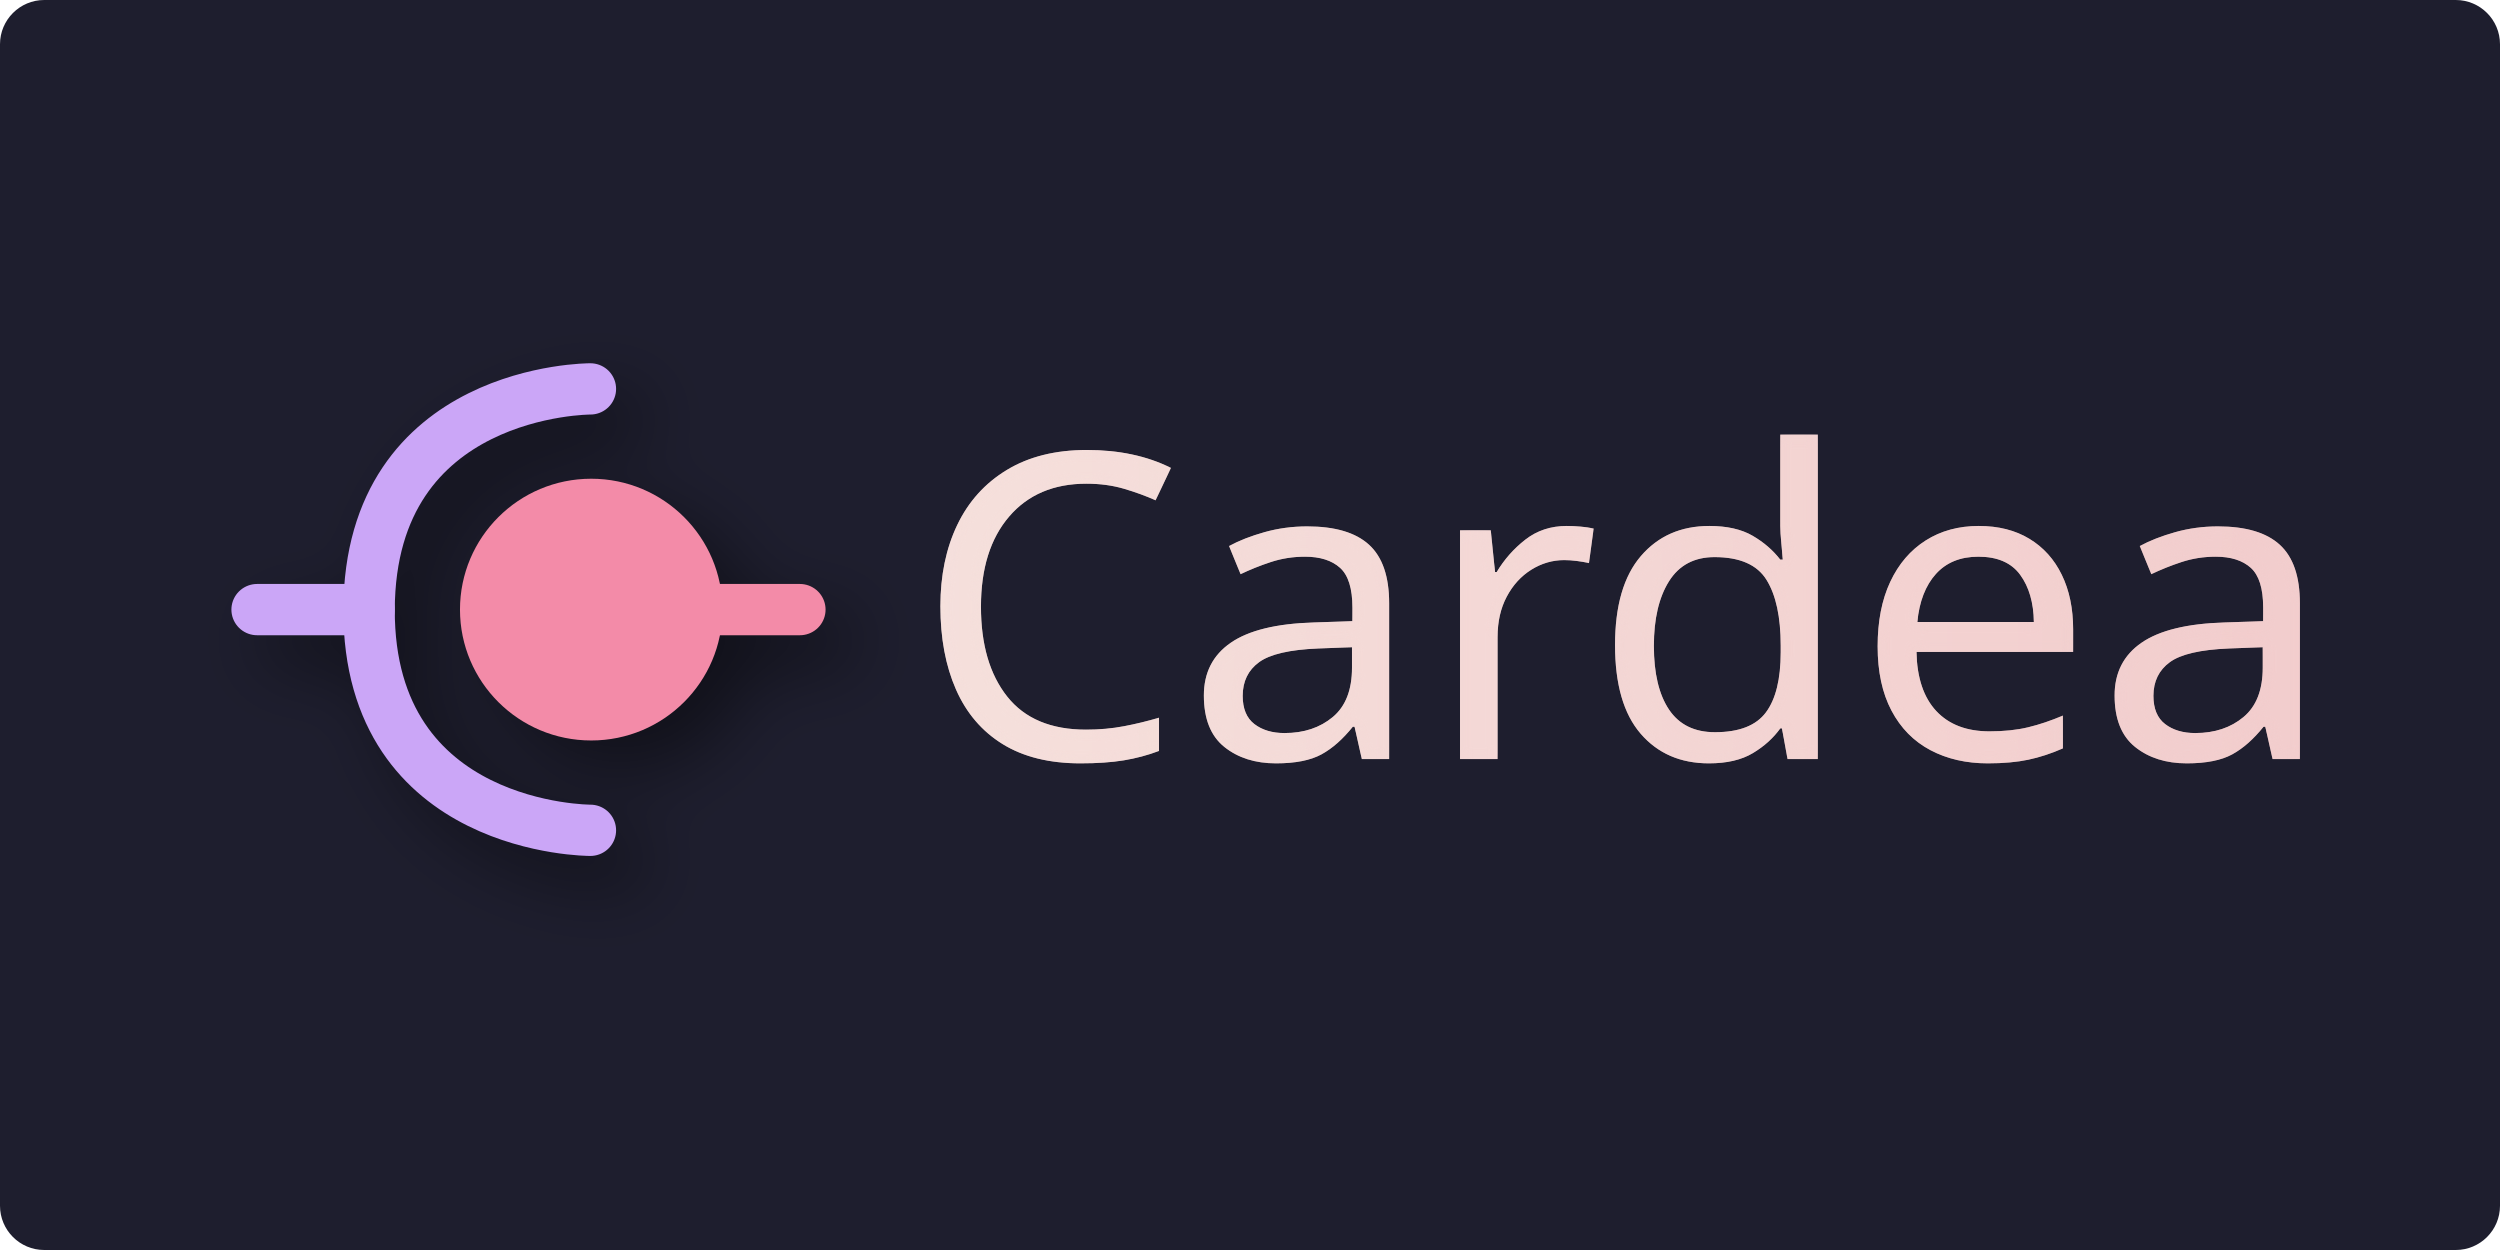
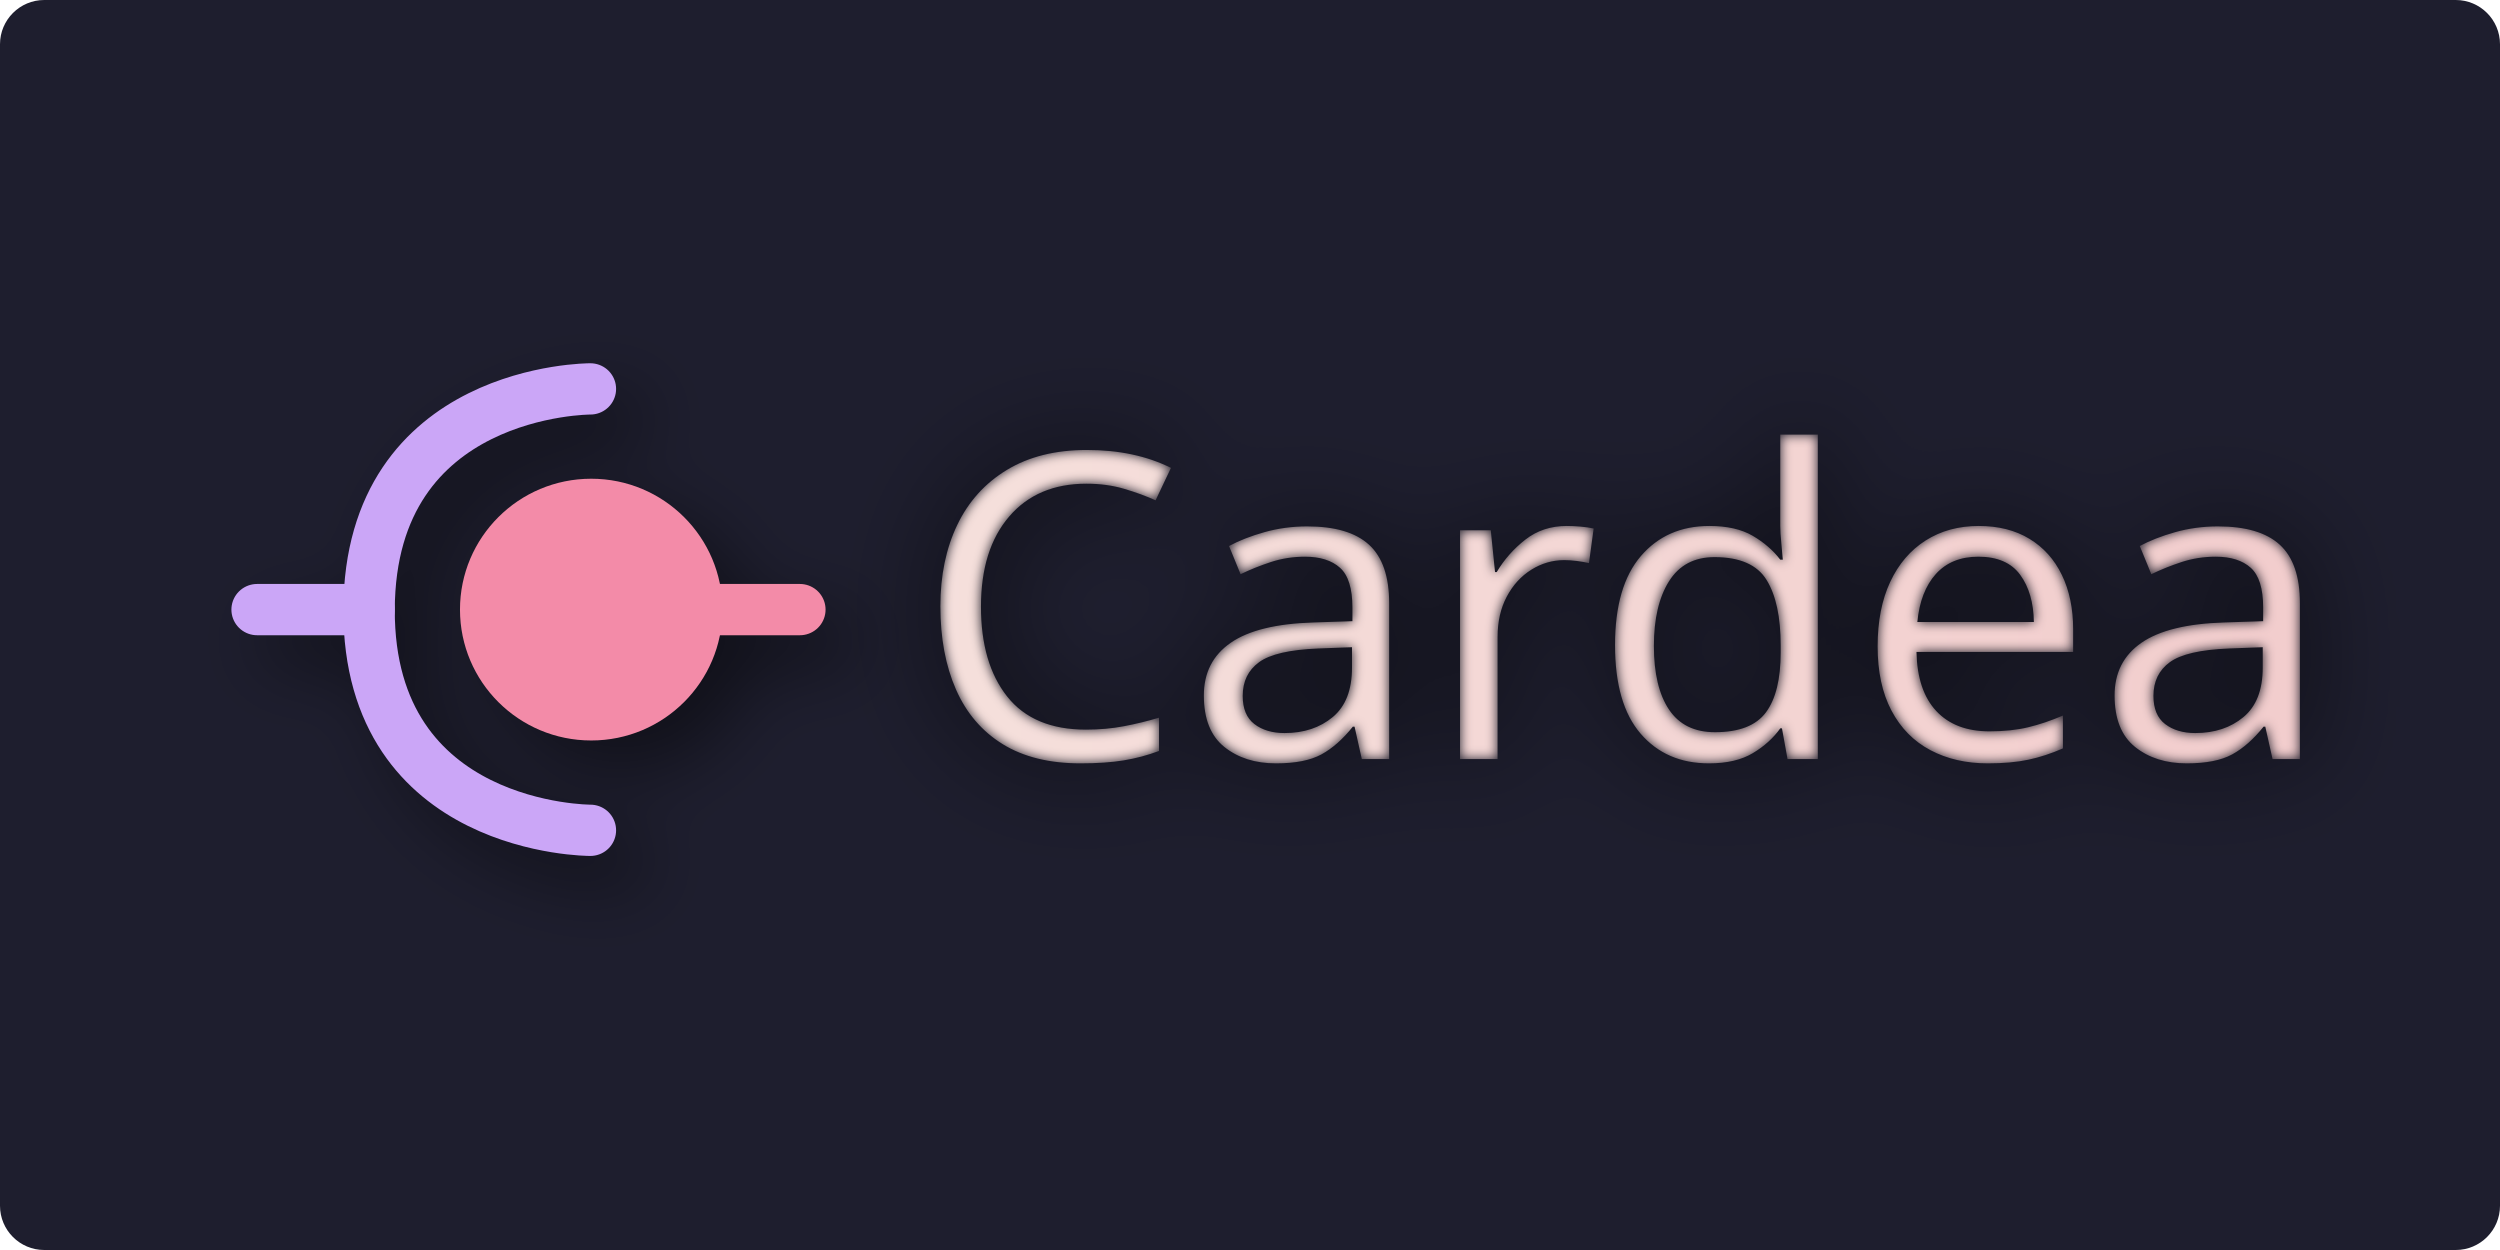
<svg xmlns="http://www.w3.org/2000/svg" xmlns:xlink="http://www.w3.org/1999/xlink" width="1280mm" height="640mm" viewBox="0 0 1280 640" version="1.1" id="svg1" xml:space="preserve">
  <defs id="defs1">
    <linearGradient id="linearGradient2">
      <stop style="stop-color:#f5e0dc;stop-opacity:1;" offset="0" id="stop3" />
      <stop style="stop-color:#f2cdcd;stop-opacity:1;" offset="1" id="stop4" />
    </linearGradient>
    <linearGradient id="linearGradient23">
      <stop style="stop-color:#94e2d5;stop-opacity:1;" offset="0" id="stop23" />
      <stop style="stop-color:#89dceb;stop-opacity:1;" offset="1" id="stop24" />
    </linearGradient>
    <linearGradient id="linearGradient21">
      <stop style="stop-color:#89dceb;stop-opacity:1;" offset="0" id="stop21" />
      <stop style="stop-color:#94e2d5;stop-opacity:1;" offset="1" id="stop22" />
    </linearGradient>
    <linearGradient id="linearGradient15">
      <stop style="stop-color:#f38ba8;stop-opacity:1;" offset="0" id="stop15" />
      <stop style="stop-color:#eba0ac;stop-opacity:1;" offset="1" id="stop16" />
    </linearGradient>
    <linearGradient id="linearGradient1">
      <stop style="stop-color:#313244;stop-opacity:1;" offset="0" id="stop1" />
      <stop style="stop-color:#1e1e2e;stop-opacity:1;" offset="1" id="stop2" />
    </linearGradient>
    <linearGradient xlink:href="#linearGradient1" id="linearGradient8" x1="-16.426" y1="24.924" x2="221.625" y2="270.341" gradientUnits="userSpaceOnUse" gradientTransform="matrix(0.4025521,0,0,0.4025521,383.5204,83.09283)" />
    <linearGradient xlink:href="#linearGradient15" id="linearGradient14" x1="238.193" y1="148.5" x2="289.192" y2="148.5" gradientUnits="userSpaceOnUse" gradientTransform="matrix(0.4025521,0,0,0.4025521,452.4306,84.02384)" />
    <linearGradient xlink:href="#linearGradient15" id="linearGradient16" x1="269.159" y1="148.5" x2="309.224" y2="148.5" gradientUnits="userSpaceOnUse" gradientTransform="matrix(0.4025521,0,0,0.4025521,452.4306,84.02384)" />
    <linearGradient xlink:href="#linearGradient21" id="linearGradient22" x1="254.057" y1="172.108" x2="229.999" y2="124.892" gradientUnits="userSpaceOnUse" gradientTransform="matrix(0.4025521,0,0,0.4025521,452.4306,84.02384)" />
    <linearGradient xlink:href="#linearGradient23" id="linearGradient24" x1="225.524" y1="148.5" x2="193.78" y2="148.5" gradientUnits="userSpaceOnUse" gradientTransform="matrix(0.4025521,0,0,0.4025521,452.4306,84.02384)" />
    <filter style="color-interpolation-filters:sRGB;" id="filter48" x="-0.202" y="-0.248" width="1.461" height="1.565">
      <feFlood result="flood" in="SourceGraphic" flood-opacity="0.443" flood-color="rgb(0,0,0)" id="feFlood47" />
      <feGaussianBlur result="blur" in="SourceGraphic" stdDeviation="6.792" id="feGaussianBlur47" />
      <feOffset result="offset" in="blur" dx="6" dy="6" id="feOffset47" />
      <feComposite result="comp1" operator="in" in="flood" in2="offset" id="feComposite47" />
      <feComposite result="comp2" operator="atop" in="comp1" in2="comp1" id="feComposite48" />
    </filter>
    <filter style="color-interpolation-filters:sRGB;" id="filter95" x="-0.072" y="-0.089" width="1.145" height="1.178">
      <feGaussianBlur result="result6" stdDeviation="1.099" in="SourceGraphic" id="feGaussianBlur95" />
      <feColorMatrix values="1 0 0 0 0 0 1 0 0 0 0 0 1 0 0 0 0 0 1 0 " result="result7" in="SourceGraphic" id="feColorMatrix95" />
      <feComposite operator="in" in="result6" in2="result7" id="feComposite95" />
    </filter>
    <linearGradient xlink:href="#linearGradient2" id="linearGradient4" x1="467.767" y1="310.28" x2="1160.986" y2="310.28" gradientUnits="userSpaceOnUse" gradientTransform="translate(-11.74826)" />
    <filter style="color-interpolation-filters:sRGB;" id="filter4" x="-0.01" y="-0.045" width="1.021" height="1.089">
      <feGaussianBlur result="result6" stdDeviation="3" in="SourceGraphic" id="feGaussianBlur4" />
      <feColorMatrix values="1 0 0 0 0 0 1 0 0 0 0 0 1 0 0 0 0 0 1 0 " result="result7" in="SourceGraphic" id="feColorMatrix4" />
      <feComposite operator="in" in="result6" in2="result7" id="feComposite4" />
    </filter>
    <linearGradient xlink:href="#linearGradient2" id="linearGradient4-4" x1="467.767" y1="310.28" x2="1160.986" y2="310.28" gradientUnits="userSpaceOnUse" gradientTransform="translate(-11.74827)" />
    <filter style="color-interpolation-filters:sRGB;" id="filter4-2" x="-0.045" y="-0.192" width="1.091" height="1.389">
      <feGaussianBlur result="result6" stdDeviation="3" in="SourceGraphic" id="feGaussianBlur4-4" />
      <feColorMatrix values="1 0 0 0 0 0 1 0 0 0 0 0 1 0 0 0 0 0 1 0 " result="result7" in="SourceGraphic" id="feColorMatrix4-5" />
      <feComposite operator="in" in="result6" in2="result7" id="feComposite4-5" result="fbSourceGraphic" />
      <feColorMatrix result="fbSourceGraphicAlpha" in="fbSourceGraphic" values="0 0 0 -1 0 0 0 0 -1 0 0 0 0 -1 0 0 0 0 1 0" id="feColorMatrix22" />
      <feFlood id="feFlood22" result="flood" in="fbSourceGraphic" flood-opacity="0.443" flood-color="rgb(0,0,0)" />
      <feGaussianBlur id="feGaussianBlur22" result="blur" in="fbSourceGraphic" stdDeviation="9.937" />
      <feOffset id="feOffset22" result="offset" in="blur" dx="0.692" dy="0.692" />
      <feComposite id="feComposite22" result="comp1" operator="in" in="flood" in2="offset" />
      <feComposite id="feComposite23" result="comp2" operator="atop" in="comp1" in2="comp1" />
    </filter>
+     <filter style="color-interpolation-filters:sRGB;" id="filter17" x="-0.088" y="-0.377" width="1.177" height="1.761">
+       <feFlood result="flood" in="SourceGraphic" flood-opacity="0.729" flood-color="rgb(0,0,0)" id="feFlood16" />
+       <feGaussianBlur result="blur" in="SourceGraphic" stdDeviation="25.41" id="feGaussianBlur16" />
+       <feOffset result="offset" in="blur" dx="1" dy="1" id="feOffset16" />
+       <feComposite result="comp1" operator="in" in="flood" in2="offset" id="feComposite16" />
+       <feComposite result="comp2" operator="atop" in="comp1" in2="comp1" id="feComposite17" />
+     </filter>
  </defs>
-   <g id="layer1" transform="translate(-11.11488,-23.78068)">
+   <g id="layer1" transform="translate(-11.11488,-23.78068)" style="display:inline">
    <rect style="fill:#1e1e2e;fill-opacity:1;stroke:none;stroke-width:13.3;stroke-linecap:square;stroke-linejoin:round;paint-order:markers stroke fill" id="rect1" width="1280" height="640" x="11.115" y="23.781" rx="22.664" ry="22.664" />
  </g>
  <g id="g4" transform="translate(11.74826)">
    <g id="g12" transform="matrix(2.484151,0,0,2.484151,-3.065104,-54.03872)" style="display:inline">
      <rect style="display:none;fill:url(#linearGradient8);fill-opacity:1;stroke:none;stroke-width:0.378" id="rect8" width="164.622" height="164.622" x="23.118" y="65.086" ry="12.696" rx="12.696" />
      <a id="a47" transform="matrix(1.28424,0,0,1.291576,-209.5186,-33.13405)" style="display:inline;stroke-width:0.776">
        <g id="g47" transform="matrix(0.8259846,0,0,0.819038,37.50382,18.14828)" style="stroke-width:0.944;filter:url(#filter48)">
          <path style="fill:#f38ba8;fill-opacity:1;stroke:url(#linearGradient16);stroke-width:9.991;stroke-linecap:round;stroke-dasharray:none" d="m 274.155,148.5 h 30.074" id="path45" />
          <circle style="fill:url(#linearGradient14);fill-opacity:1;stroke:none;stroke-width:12.555;stroke-linecap:square;stroke-linejoin:round;stroke-dasharray:none;stroke-opacity:1;paint-order:markers stroke fill" id="circle45" cx="263.692" cy="148.5" r="25.499" />
          <path style="display:inline;fill:#181825;fill-opacity:1;stroke:url(#linearGradient24);stroke-width:9.991;stroke-linecap:round;stroke-linejoin:miter;stroke-dasharray:none;paint-order:fill markers stroke" d="m 220.528,148.5 -21.753,1e-5" id="path46" />
          <path style="display:inline;fill:none;fill-opacity:1;stroke:url(#linearGradient22);stroke-width:9.991;stroke-linecap:round;stroke-linejoin:miter;stroke-dasharray:none;stroke-opacity:1;paint-order:fill markers stroke" d="m 263.528,105.5 c 0,0 -42.868,-0.132 -43,43 -0.132,43.132 43,43 43,43" id="path47" />
        </g>
      </a>
      <a id="a11" transform="matrix(1.28424,0,0,1.291576,-209.5186,-33.13405)" style="display:inline;stroke-width:0.776">
        <g id="g11" transform="matrix(0.8259846,0,0,0.819038,37.50382,18.14828)" style="stroke-width:0.944">
          <path style="fill:#f38ba8;fill-opacity:1;stroke:#f38ba8;stroke-width:9.991;stroke-linecap:round;stroke-dasharray:none;stroke-opacity:1" d="m 274.155,148.5 h 30.074" id="path10" />
          <circle style="fill:#f38ba8;fill-opacity:1;stroke:none;stroke-width:12.555;stroke-linecap:square;stroke-linejoin:round;stroke-dasharray:none;stroke-opacity:1;paint-order:markers stroke fill" id="circle10" cx="263.692" cy="148.5" r="25.499" />
          <path style="display:inline;fill:#181825;fill-opacity:1;stroke:#cba6f7;stroke-width:9.991;stroke-linecap:round;stroke-linejoin:miter;stroke-dasharray:none;stroke-opacity:1;paint-order:fill markers stroke" d="m 220.528,148.5 -21.753,1e-5" id="path11" />
          <path style="display:inline;fill:none;fill-opacity:1;stroke:#cba6f7;stroke-width:9.991;stroke-linecap:round;stroke-linejoin:miter;stroke-dasharray:none;stroke-opacity:1;paint-order:fill markers stroke" d="m 263.528,105.5 c 0,0 -42.868,-0.132 -43,43 -0.132,43.132 43,43 43,43" id="path9" />
        </g>
      </a>
    </g>
-     <text xml:space="preserve" style="font-style:normal;font-variant:normal;font-weight:300;font-stretch:normal;font-size:218.612px;font-family:'Nata Sans';-inkscape-font-specification:'Nata Sans Light';text-align:start;writing-mode:lr-tb;direction:ltr;text-anchor:start;display:inline;fill:url(#linearGradient4-4);fill-opacity:1;stroke:none;stroke-width:20;stroke-linecap:round;stroke-linejoin:round;stroke-dasharray:none;stroke-opacity:1;paint-order:markers stroke fill" x="456.4" y="388.652" id="text9-2">
+     <text xml:space="preserve" style="font-style:normal;font-variant:normal;font-weight:300;font-stretch:normal;font-size:218.612px;font-family:'Nata Sans';-inkscape-font-specification:'Nata Sans Light';text-align:start;writing-mode:lr-tb;direction:ltr;text-anchor:start;display:inline;fill:url(#linearGradient4-4);fill-opacity:1;stroke:none;stroke-width:20;stroke-linecap:round;stroke-linejoin:round;stroke-dasharray:none;stroke-opacity:1;paint-order:markers stroke fill;filter:url(#filter17)" x="456.4" y="388.652" id="text9-2">
      <tspan id="tspan9-7" style="font-style:normal;font-variant:normal;font-weight:300;font-stretch:normal;font-size:218.612px;font-family:'Nata Sans';-inkscape-font-specification:'Nata Sans Light';fill:url(#linearGradient4-4);fill-opacity:1;stroke:none;stroke-width:20" x="456.4" y="388.652">Cardea</tspan>
    </text>
    <text xml:space="preserve" style="font-style:normal;font-variant:normal;font-weight:300;font-stretch:normal;font-size:218.612px;font-family:'Nata Sans';-inkscape-font-specification:'Nata Sans Light';text-align:start;writing-mode:lr-tb;direction:ltr;text-anchor:start;display:inline;fill:url(#linearGradient4);fill-opacity:1;stroke:none;stroke-width:20;stroke-linecap:round;stroke-linejoin:round;stroke-dasharray:none;stroke-opacity:1;paint-order:markers stroke fill;filter:url(#filter4)" x="456.4" y="388.652" id="text9">
      <tspan id="tspan9" style="font-style:normal;font-variant:normal;font-weight:300;font-stretch:normal;font-size:218.612px;font-family:'Nata Sans';-inkscape-font-specification:'Nata Sans Light';fill:url(#linearGradient4);fill-opacity:1;stroke:none;stroke-width:20" x="456.4" y="388.652">Cardea</tspan>
    </text>
  </g>
</svg>
